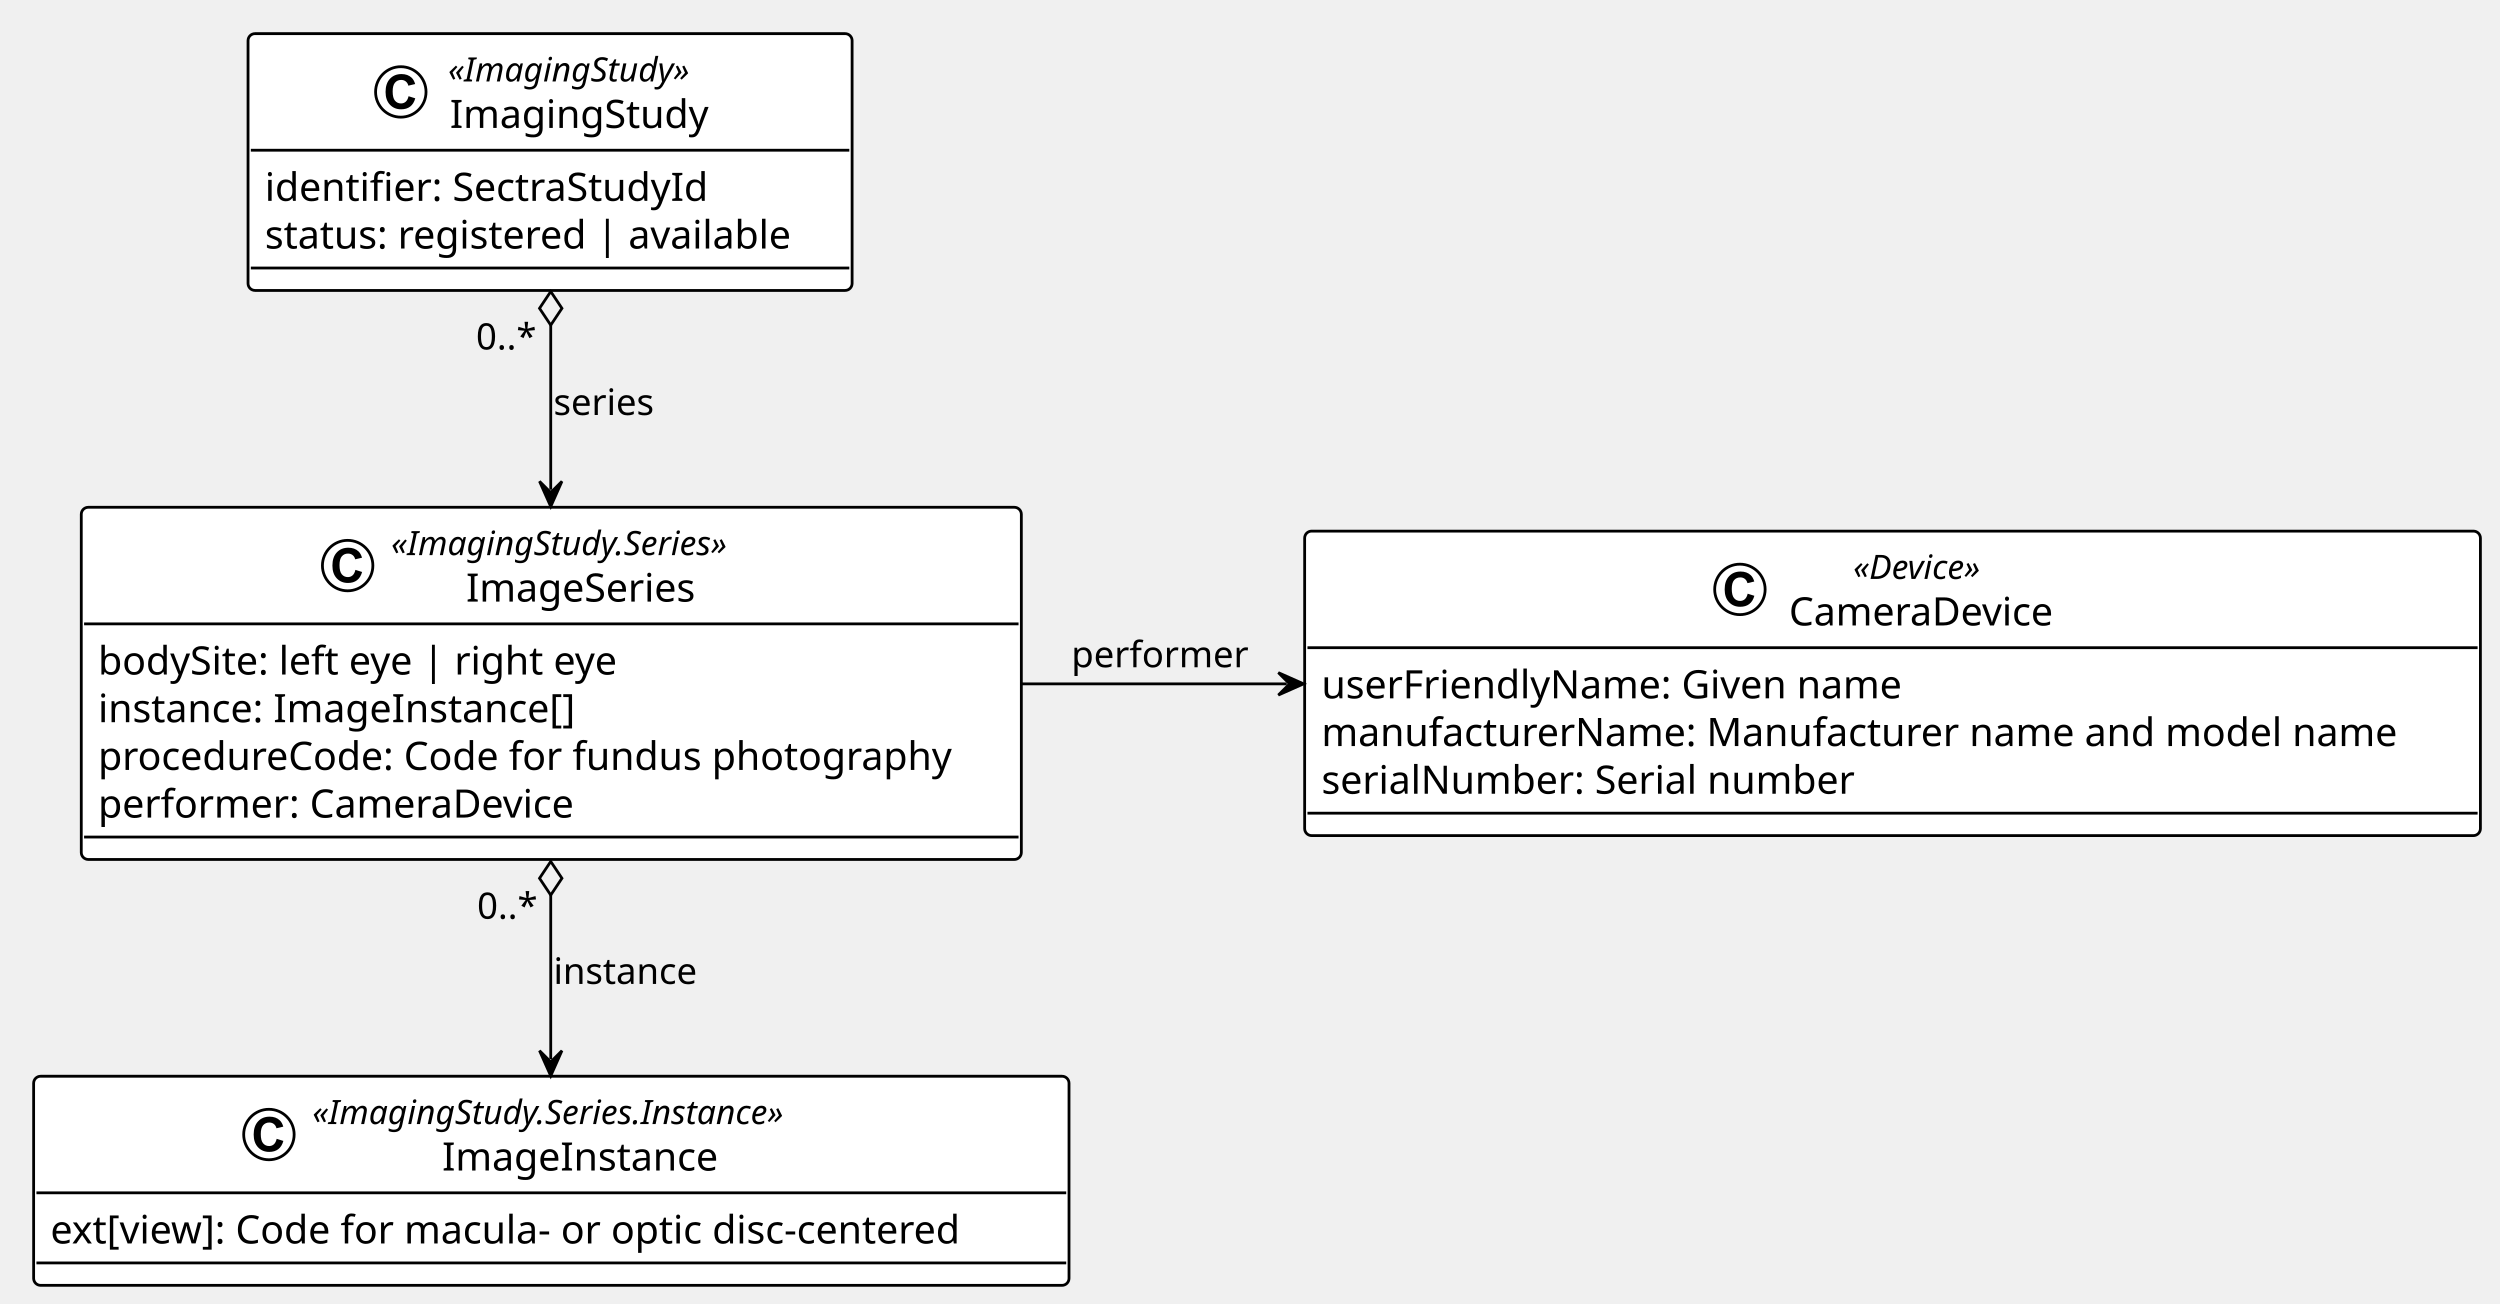
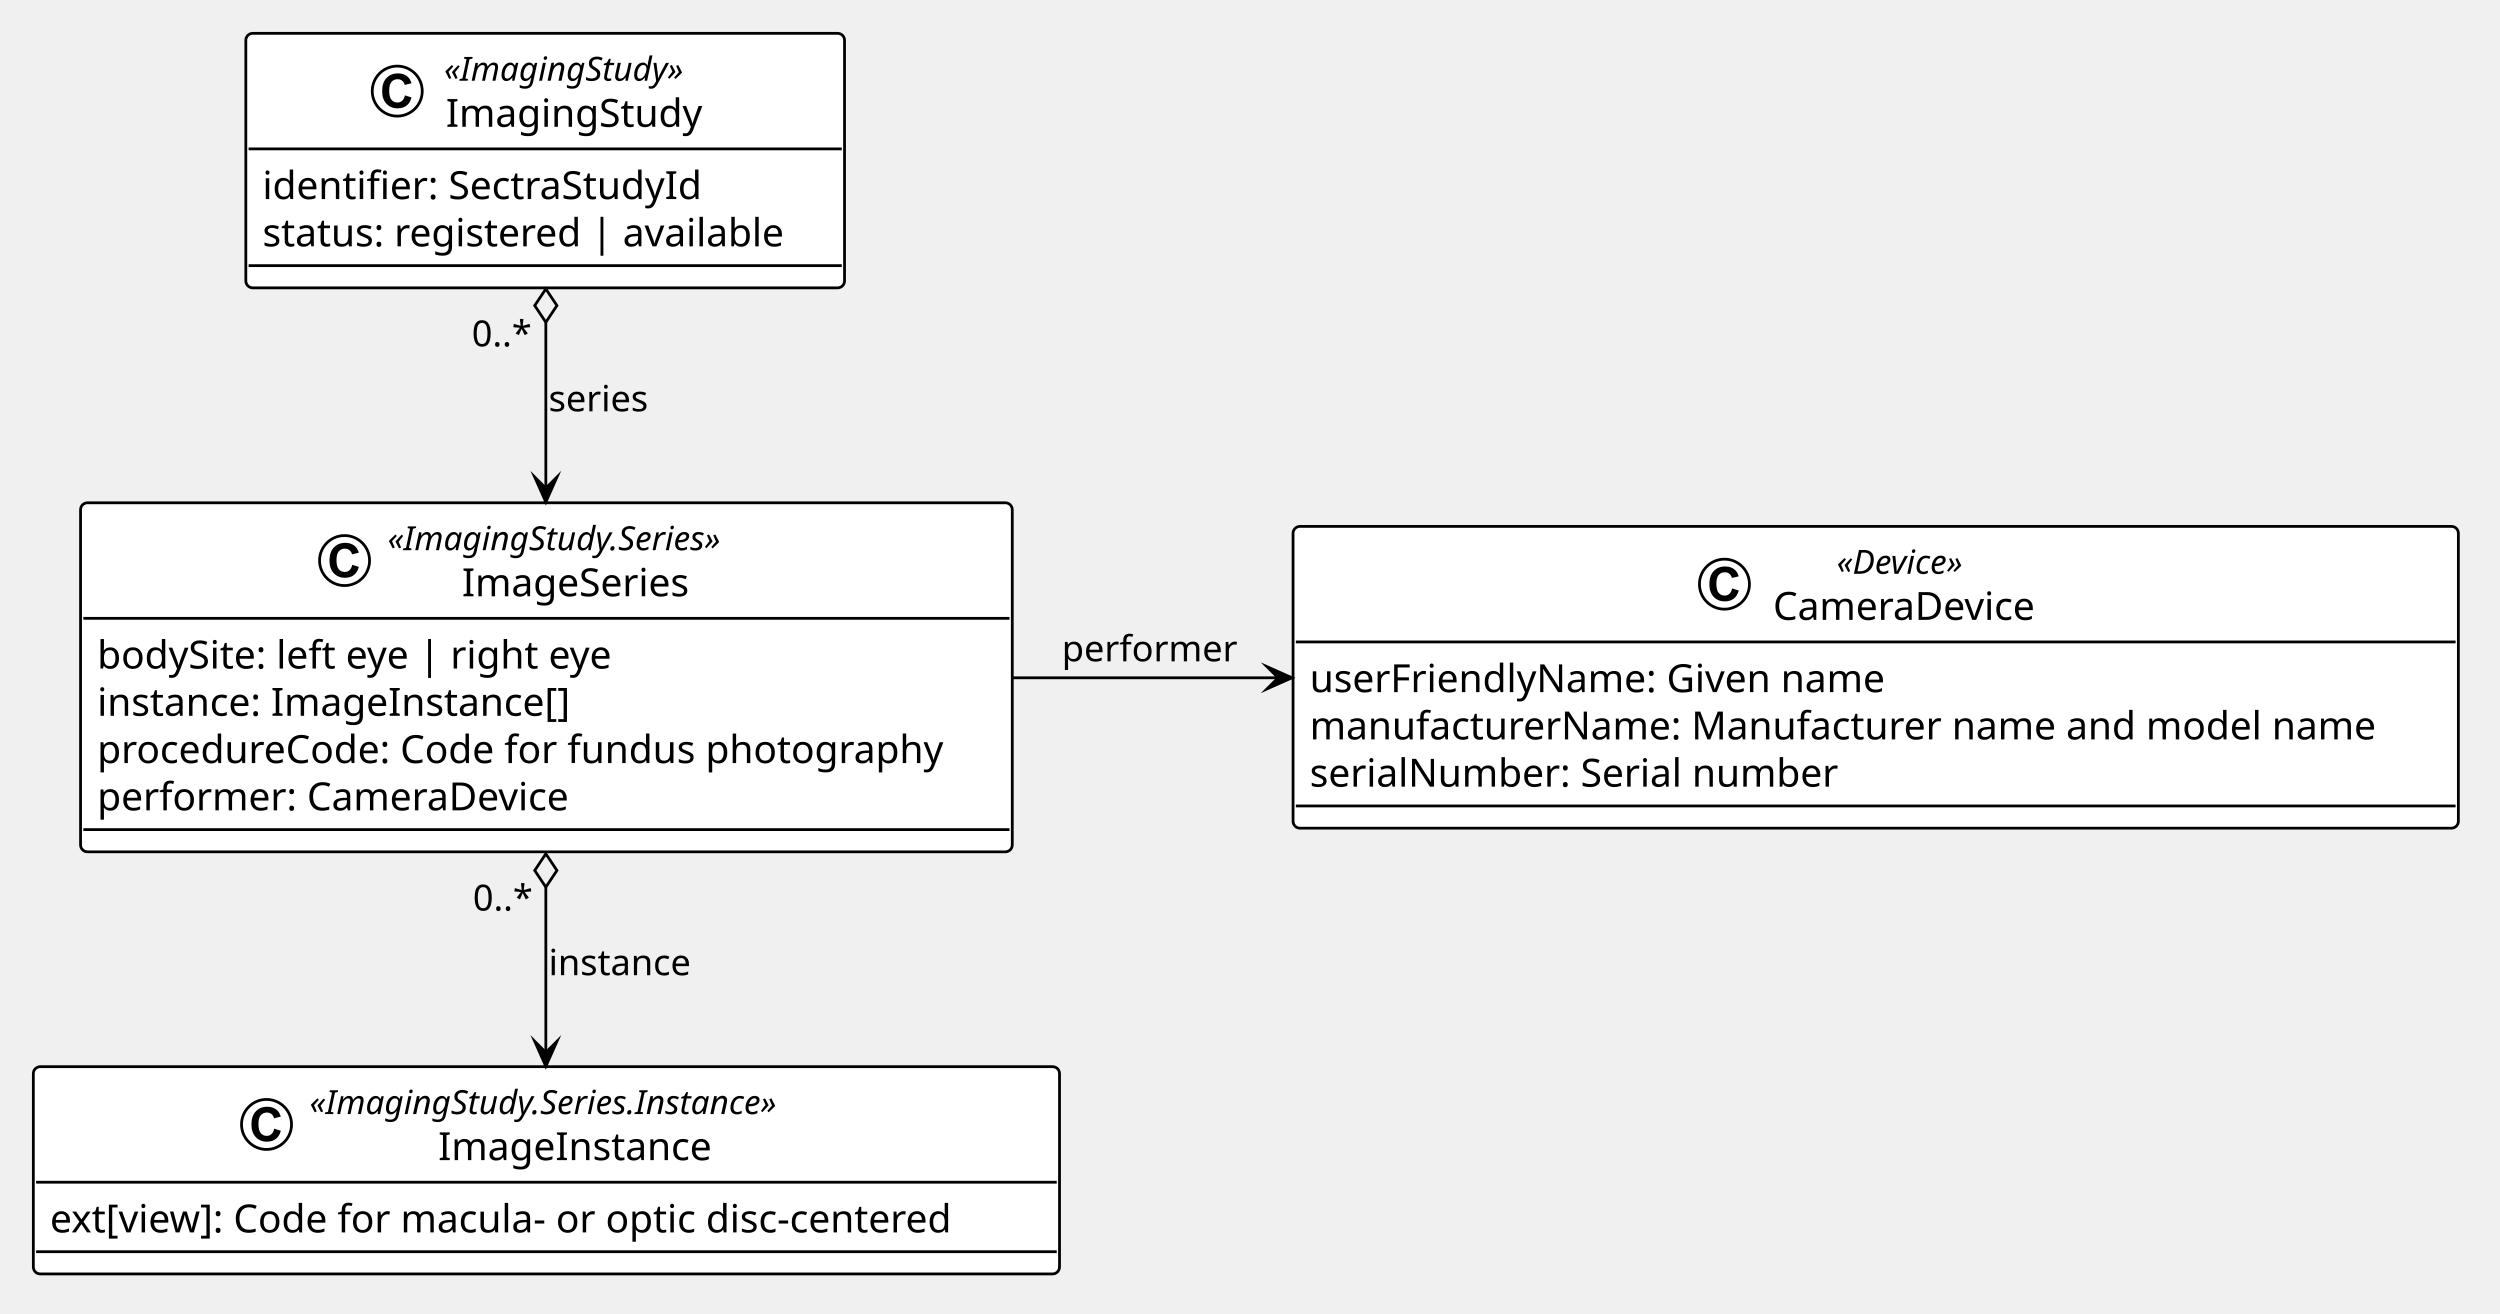
- <svg xmlns="http://www.w3.org/2000/svg" contentStyleType="text/css" data-diagram-type="CLASS" height="465px" preserveAspectRatio="none" style="width:892px;height:465px;background:#FFFFFF;" version="1.1" viewBox="0 0 892 465" width="892px" zoomAndPan="magnify">
+ <svg xmlns="http://www.w3.org/2000/svg" contentStyleType="text/css" data-diagram-type="CLASS" height="473px" preserveAspectRatio="none" style="width:900px;height:473px;background:#FFFFFF;" version="1.1" viewBox="0 0 900 473" width="900px" zoomAndPan="magnify">
  <defs />
  <g>
-     <g class="entity" data-entity="is" data-source-line="3" data-uid="ent0002" id="entity_is">
+     <g class="entity" data-qualified-name="is" data-source-line="3" id="ent0001">
      <rect fill="#FFFFFF" height="91.628" rx="2.5" ry="2.5" style="stroke:#000000;stroke-width:1;" width="215.533" x="88.5" y="12" />
      <ellipse cx="143.007" cy="32.799" fill="#FFFFFF" rx="9" ry="9" style="stroke:#000000;stroke-width:1;" />
      <path d="M145.773,34.331 L148.164,35.081 Q147.617,37.065 146.335,38.034 Q145.07,39.002 143.101,39.002 Q140.679,39.002 139.117,37.346 Q137.57,35.69 137.57,32.815 Q137.57,29.784 139.132,28.112 Q140.695,26.424 143.257,26.424 Q145.492,26.424 146.882,27.737 Q147.71,28.518 148.132,29.987 L145.695,30.565 Q145.476,29.612 144.789,29.065 Q144.117,28.518 143.132,28.518 Q141.773,28.518 140.929,29.502 Q140.101,30.471 140.101,32.643 Q140.101,34.94 140.929,35.924 Q141.757,36.909 143.085,36.909 Q144.07,36.909 144.773,36.284 Q145.476,35.659 145.773,34.331 Z " fill="#000000" />
      <text fill="#000000" font-family="Verdana" font-size="12" font-style="italic" lengthAdjust="spacing" textLength="100.301" x="159.866" y="29.064">«ImagingStudy»</text>
      <text fill="#000000" font-family="Verdana" font-size="14" lengthAdjust="spacing" textLength="99.019" x="160.507" y="45.659">ImagingStudy</text>
      <line style="stroke:#000000;stroke-width:1;" x1="89.5" x2="303.033" y1="53.599" y2="53.599" />
      <text fill="#000000" font-family="Verdana" font-size="14" lengthAdjust="spacing" textLength="174.152" x="94.5" y="71.674">identifier: SectraStudyId</text>
      <text fill="#000000" font-family="Verdana" font-size="14" lengthAdjust="spacing" textLength="203.533" x="94.5" y="88.689">status: registered | available</text>
      <line style="stroke:#000000;stroke-width:1;" x1="89.5" x2="303.033" y1="95.628" y2="95.628" />
    </g>
-     <g class="entity" data-entity="iss" data-source-line="8" data-uid="ent0003" id="entity_iss">
+     <g class="entity" data-qualified-name="iss" data-source-line="8" id="ent0002">
      <rect fill="#FFFFFF" height="125.657" rx="2.5" ry="2.5" style="stroke:#000000;stroke-width:1;" width="335.415" x="29" y="181" />
      <ellipse cx="124.041" cy="201.799" fill="#FFFFFF" rx="9" ry="9" style="stroke:#000000;stroke-width:1;" />
      <path d="M126.807,203.331 L129.198,204.081 Q128.651,206.065 127.37,207.034 Q126.104,208.002 124.135,208.002 Q121.713,208.002 120.151,206.346 Q118.604,204.69 118.604,201.815 Q118.604,198.784 120.166,197.112 Q121.729,195.424 124.291,195.424 Q126.526,195.424 127.916,196.737 Q128.745,197.518 129.167,198.987 L126.729,199.565 Q126.51,198.612 125.823,198.065 Q125.151,197.518 124.166,197.518 Q122.807,197.518 121.963,198.502 Q121.135,199.471 121.135,201.643 Q121.135,203.94 121.963,204.924 Q122.791,205.909 124.12,205.909 Q125.104,205.909 125.807,205.284 Q126.51,204.659 126.807,203.331 Z " fill="#000000" />
      <text fill="#000000" font-family="Verdana" font-size="12" font-style="italic" lengthAdjust="spacing" textLength="141.832" x="139.542" y="198.065">«ImagingStudy.Series»</text>
      <text fill="#000000" font-family="Verdana" font-size="14" lengthAdjust="spacing" textLength="88.341" x="166.287" y="214.659">ImageSeries</text>
      <line style="stroke:#000000;stroke-width:1;" x1="30" x2="363.415" y1="222.599" y2="222.599" />
      <text fill="#000000" font-family="Verdana" font-size="14" lengthAdjust="spacing" textLength="204.285" x="35" y="240.674">bodySite: left eye | right eye</text>
      <text fill="#000000" font-family="Verdana" font-size="14" lengthAdjust="spacing" textLength="187.852" x="35" y="257.688">instance: ImageInstance[]</text>
      <text fill="#000000" font-family="Verdana" font-size="14" lengthAdjust="spacing" textLength="323.415" x="35" y="274.703">procedureCode: Code for fundus photography</text>
      <text fill="#000000" font-family="Verdana" font-size="14" lengthAdjust="spacing" textLength="183.053" x="35" y="291.718">performer: CameraDevice</text>
      <line style="stroke:#000000;stroke-width:1;" x1="30" x2="363.415" y1="298.657" y2="298.657" />
    </g>
-     <g class="entity" data-entity="issi" data-source-line="15" data-uid="ent0004" id="entity_issi">
+     <g class="entity" data-qualified-name="issi" data-source-line="15" id="ent0003">
      <rect fill="#FFFFFF" height="74.613" rx="2.5" ry="2.5" style="stroke:#000000;stroke-width:1;" width="369.424" x="12" y="384" />
      <ellipse cx="95.95" cy="404.799" fill="#FFFFFF" rx="9" ry="9" style="stroke:#000000;stroke-width:1;" />
      <path d="M98.716,406.331 L101.106,407.081 Q100.56,409.065 99.278,410.034 Q98.013,411.002 96.044,411.002 Q93.622,411.002 92.06,409.346 Q90.513,407.69 90.513,404.815 Q90.513,401.784 92.075,400.112 Q93.638,398.424 96.2,398.424 Q98.435,398.424 99.825,399.737 Q100.653,400.518 101.075,401.987 L98.638,402.565 Q98.419,401.612 97.731,401.065 Q97.06,400.518 96.075,400.518 Q94.716,400.518 93.872,401.502 Q93.044,402.471 93.044,404.643 Q93.044,406.94 93.872,407.924 Q94.7,408.909 96.028,408.909 Q97.013,408.909 97.716,408.284 Q98.419,407.659 98.716,406.331 Z " fill="#000000" />
      <text fill="#000000" font-family="Verdana" font-size="12" font-style="italic" lengthAdjust="spacing" textLength="198.023" x="111.45" y="401.065">«ImagingStudy.Series.Instance»</text>
      <text fill="#000000" font-family="Verdana" font-size="14" lengthAdjust="spacing" textLength="105.444" x="157.74" y="417.659">ImageInstance</text>
      <line style="stroke:#000000;stroke-width:1;" x1="13" x2="380.424" y1="425.599" y2="425.599" />
      <text fill="#000000" font-family="Verdana" font-size="14" lengthAdjust="spacing" textLength="357.424" x="18" y="443.674">ext[view]: Code for macula- or optic disc-centered</text>
      <line style="stroke:#000000;stroke-width:1;" x1="13" x2="380.424" y1="450.613" y2="450.613" />
    </g>
-     <g class="entity" data-entity="CameraDevice" data-source-line="19" data-uid="ent0005" id="entity_CameraDevice">
+     <g class="entity" data-qualified-name="CameraDevice" data-source-line="19" id="ent0004">
      <rect fill="#FFFFFF" height="108.643" rx="2.5" ry="2.5" style="stroke:#000000;stroke-width:1;" width="419.511" x="465.5" y="189.5" />
      <ellipse cx="620.8" cy="210.299" fill="#FFFFFF" rx="9" ry="9" style="stroke:#000000;stroke-width:1;" />
      <path d="M623.565,211.831 L625.956,212.581 Q625.409,214.565 624.128,215.534 Q622.862,216.502 620.894,216.502 Q618.472,216.502 616.909,214.846 Q615.362,213.19 615.362,210.315 Q615.362,207.284 616.925,205.612 Q618.487,203.924 621.05,203.924 Q623.284,203.924 624.675,205.237 Q625.503,206.018 625.925,207.487 L623.487,208.065 Q623.269,207.112 622.581,206.565 Q621.909,206.018 620.925,206.018 Q619.565,206.018 618.722,207.002 Q617.894,207.971 617.894,210.143 Q617.894,212.44 618.722,213.424 Q619.55,214.409 620.878,214.409 Q621.862,214.409 622.565,213.784 Q623.269,213.159 623.565,211.831 Z " fill="#000000" />
      <text fill="#000000" font-family="Verdana" font-size="12" font-style="italic" lengthAdjust="spacing" textLength="55.588" x="661.211" y="206.565">«Device»</text>
      <text fill="#000000" font-family="Verdana" font-size="14" lengthAdjust="spacing" textLength="101.411" x="638.3" y="223.159">CameraDevice</text>
      <line style="stroke:#000000;stroke-width:1;" x1="466.5" x2="884.011" y1="231.099" y2="231.099" />
      <text fill="#000000" font-family="Verdana" font-size="14" lengthAdjust="spacing" textLength="222.824" x="471.5" y="249.174">userFriendlyName: Given name</text>
      <text fill="#000000" font-family="Verdana" font-size="14" lengthAdjust="spacing" textLength="407.511" x="471.5" y="266.188">manufacturerName: Manufacturer name and model name</text>
      <text fill="#000000" font-family="Verdana" font-size="14" lengthAdjust="spacing" textLength="204.237" x="471.5" y="283.203">serialNumber: Serial number</text>
      <line style="stroke:#000000;stroke-width:1;" x1="466.5" x2="884.011" y1="290.143" y2="290.143" />
    </g>
-     <g class="link" data-entity-1="is" data-entity-2="iss" data-source-line="25" data-uid="lnk6" id="link_is_iss">
-       <path codeLine="25" d="M196.5,116.01 C196.5,139.1 196.5,149.58 196.5,174.74" fill="none" id="is-iss" style="stroke:#000000;stroke-width:1;" />
-       <polygon fill="none" points="196.5,104.01,192.5,110.01,196.5,116.01,200.5,110.01,196.5,104.01" style="stroke:#000000;stroke-width:1;" />
-       <polygon fill="#000000" points="196.5,180.74,200.5,171.74,196.5,175.74,192.5,171.74,196.5,180.74" style="stroke:#000000;stroke-width:1;" />
+     <g class="link" data-entity-1="ent0001" data-entity-2="ent0002" data-link-type="aggregation" data-source-line="25" id="lnk5">
+       <path codeLine="25" d="M196.5,116.01 C196.5,139.1 196.5,150.58 196.5,175.74" fill="none" id="is-iss" style="stroke:#000000;stroke-width:1;" />
+       <polygon fill="none" points="196.5,104.01,192.5,110.01,196.5,116.01,200.5,110.01,196.5,104.01" style="stroke:#000000;stroke-width:1;stroke-linejoin:miter;stroke-miterlimit:10;" />
+       <polygon fill="#000000" points="196.5,180.74,200.5,171.74,196.5,175.74,192.5,171.74,196.5,180.74" style="stroke:#000000;stroke-width:1;stroke-linejoin:miter;stroke-miterlimit:10;" />
      <text fill="#000000" font-family="Verdana" font-size="13" lengthAdjust="spacing" textLength="38.149" x="197.5" y="148.07">series</text>
      <text fill="#000000" font-family="Verdana" font-size="13" lengthAdjust="spacing" textLength="25.987" x="169.844" y="124.687">0..*</text>
    </g>
-     <g class="link" data-entity-1="iss" data-entity-2="issi" data-source-line="26" data-uid="lnk7" id="link_iss_issi">
-       <path codeLine="26" d="M196.5,319.37 C196.5,344.98 196.5,355.76 196.5,377.88" fill="none" id="iss-issi" style="stroke:#000000;stroke-width:1;" />
-       <polygon fill="none" points="196.5,307.37,192.5,313.37,196.5,319.37,200.5,313.37,196.5,307.37" style="stroke:#000000;stroke-width:1;" />
-       <polygon fill="#000000" points="196.5,383.88,200.5,374.88,196.5,378.88,192.5,374.88,196.5,383.88" style="stroke:#000000;stroke-width:1;" />
+     <g class="link" data-entity-1="ent0002" data-entity-2="ent0003" data-link-type="aggregation" data-source-line="26" id="lnk6">
+       <path codeLine="26" d="M196.5,319.37 C196.5,344.98 196.5,356.76 196.5,378.88" fill="none" id="iss-issi" style="stroke:#000000;stroke-width:1;" />
+       <polygon fill="none" points="196.5,307.37,192.5,313.37,196.5,319.37,200.5,313.37,196.5,307.37" style="stroke:#000000;stroke-width:1;stroke-linejoin:miter;stroke-miterlimit:10;" />
+       <polygon fill="#000000" points="196.5,383.88,200.5,374.88,196.5,378.88,192.5,374.88,196.5,383.88" style="stroke:#000000;stroke-width:1;stroke-linejoin:miter;stroke-miterlimit:10;" />
      <text fill="#000000" font-family="Verdana" font-size="13" lengthAdjust="spacing" textLength="54.241" x="197.5" y="351.07">instance</text>
      <text fill="#000000" font-family="Verdana" font-size="13" lengthAdjust="spacing" textLength="25.987" x="170.24" y="327.807">0..*</text>
    </g>
-     <g class="link" data-entity-1="iss" data-entity-2="CameraDevice" data-source-line="27" data-uid="lnk8" id="link_iss_CameraDevice">
-       <path codeLine="27" d="M364.03,244 C396.67,244 425.29,244 459.11,244" fill="none" id="iss-to-CameraDevice" style="stroke:#000000;stroke-width:1;" />
-       <polygon fill="#000000" points="465.11,244,456.11,240,460.11,244,456.11,248,465.11,244" style="stroke:#000000;stroke-width:1;" />
+     <g class="link" data-entity-1="ent0002" data-entity-2="ent0004" data-link-type="dependency" data-source-line="27" id="lnk7">
+       <path codeLine="27" d="M364.03,244 C396.67,244 426.29,244 460.11,244" fill="none" id="iss-to-CameraDevice" style="stroke:#000000;stroke-width:1;" />
+       <polygon fill="#000000" points="465.11,244,456.11,240,460.11,244,456.11,248,465.11,244" style="stroke:#000000;stroke-width:1;stroke-linejoin:miter;stroke-miterlimit:10;" />
      <text fill="#000000" font-family="Verdana" font-size="13" lengthAdjust="spacing" textLength="65.336" x="382.25" y="238.07">performer</text>
    </g>
  </g>
</svg>
